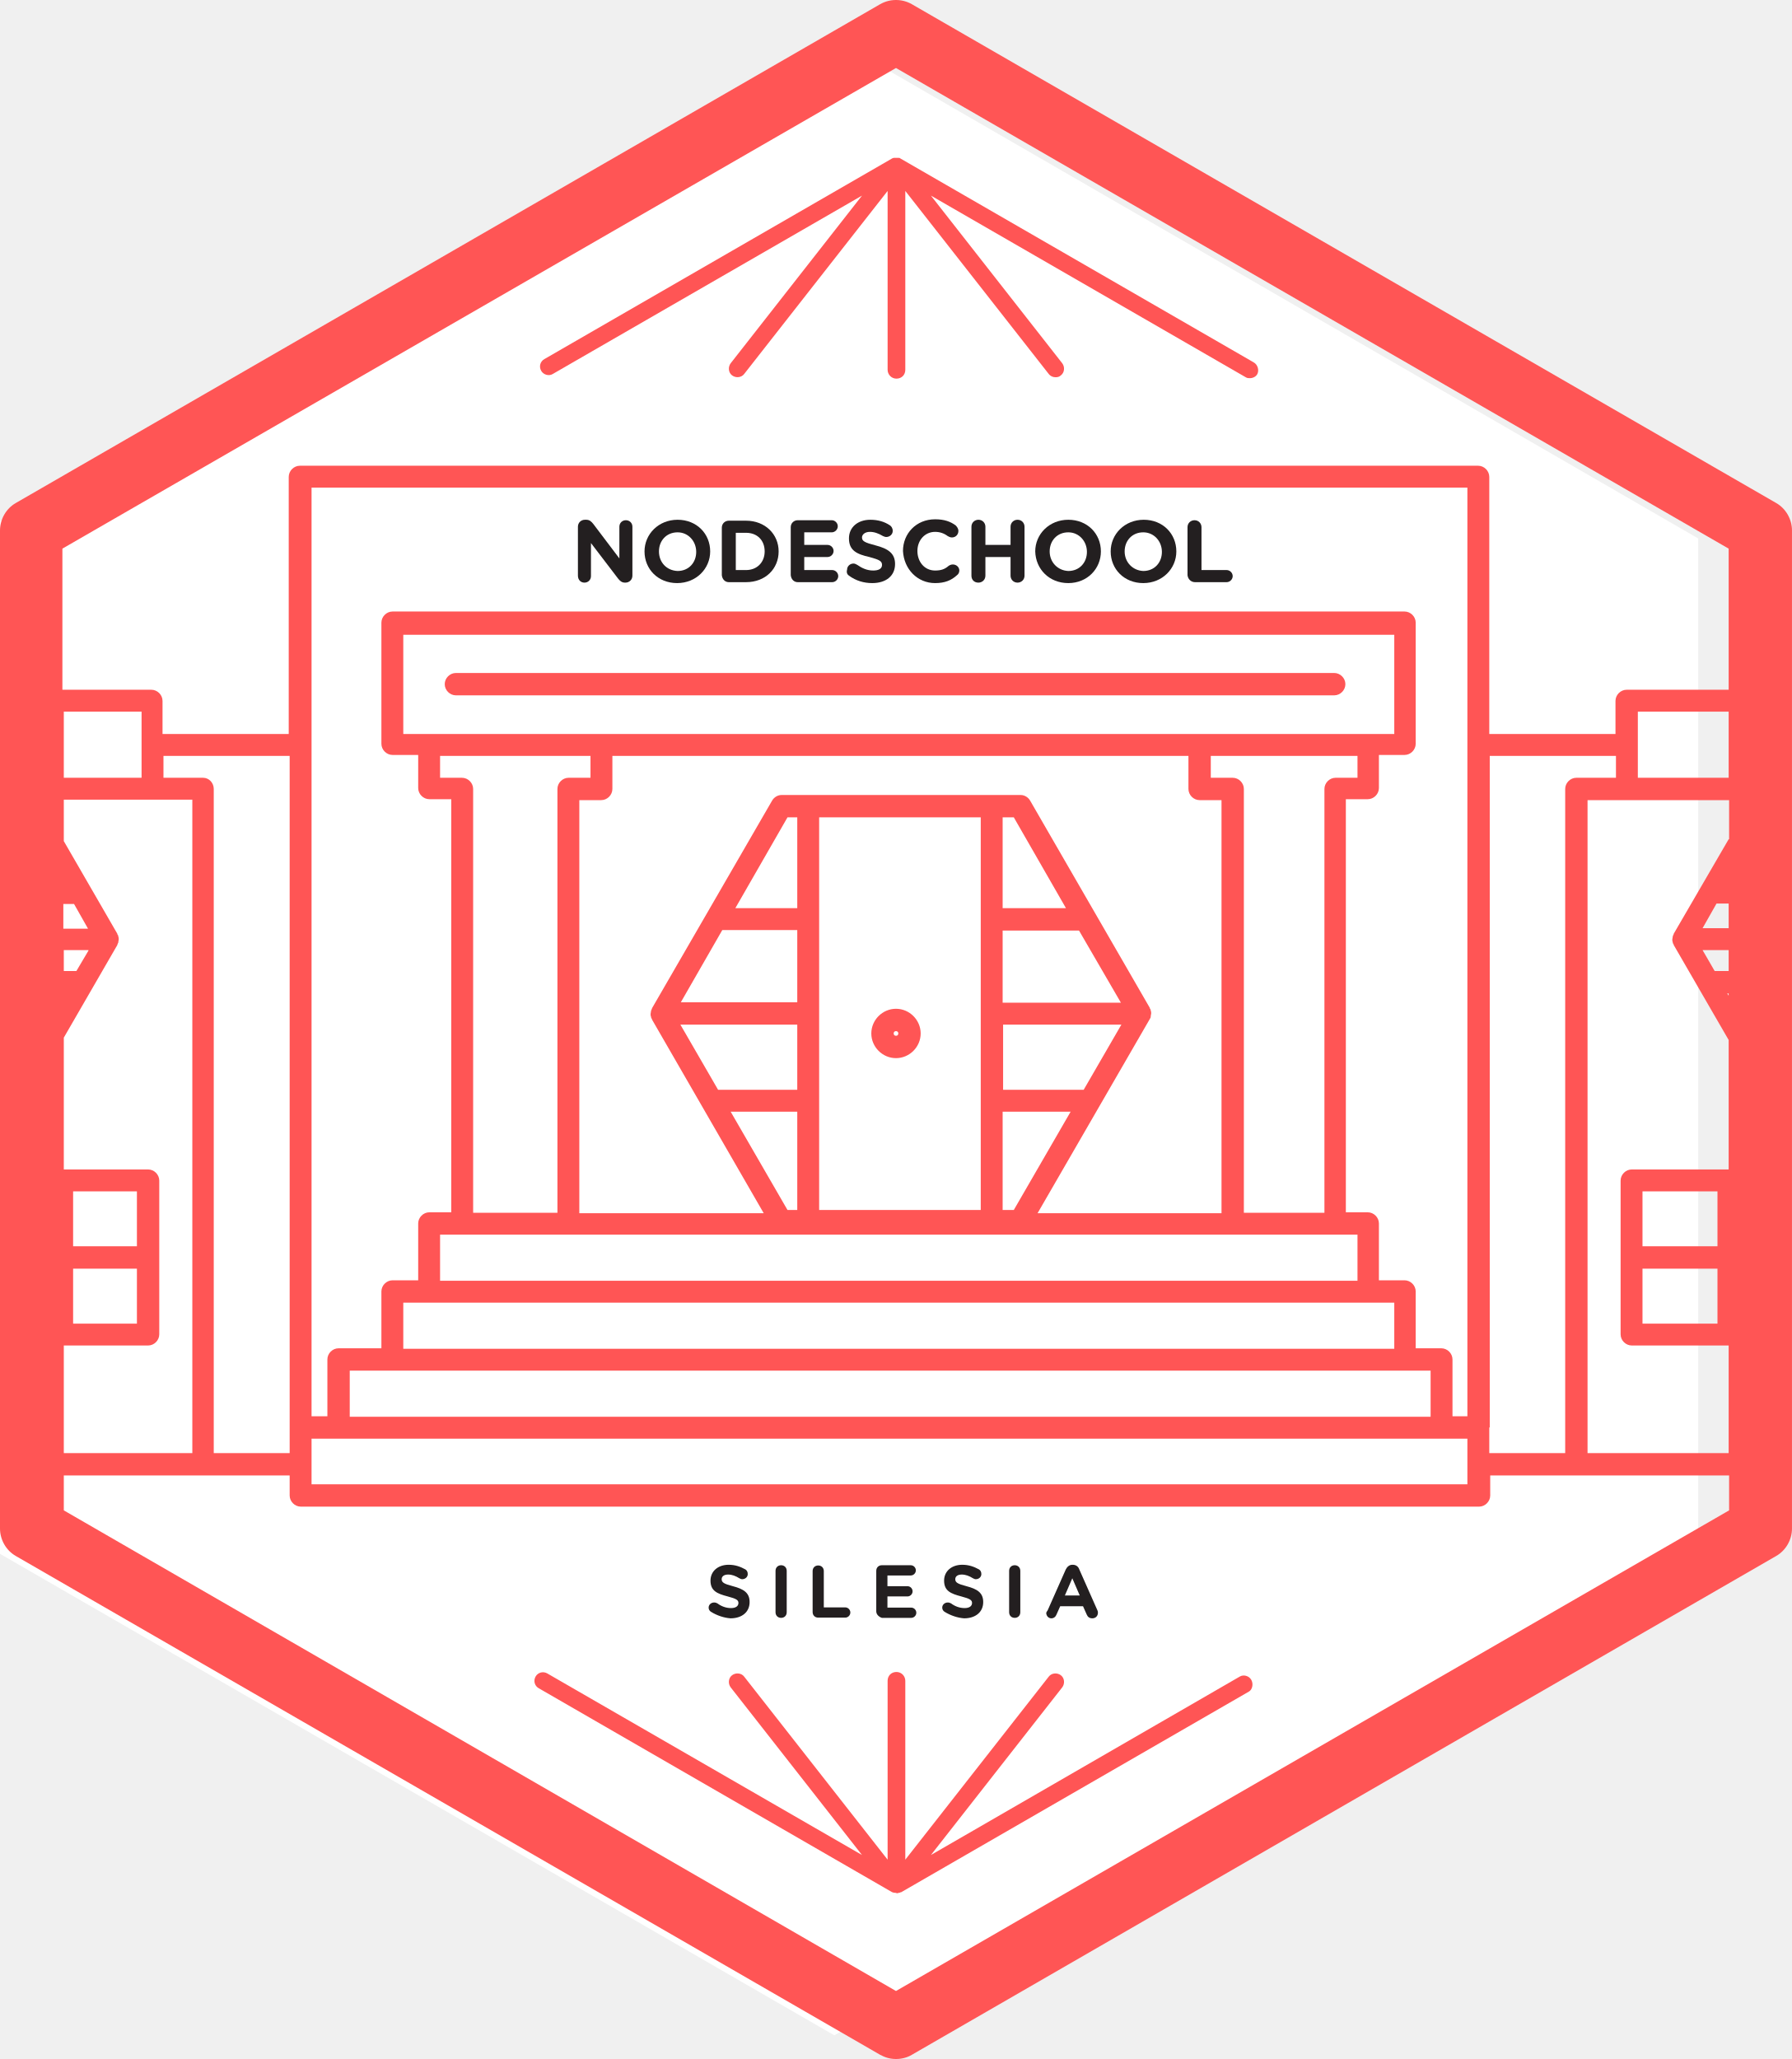
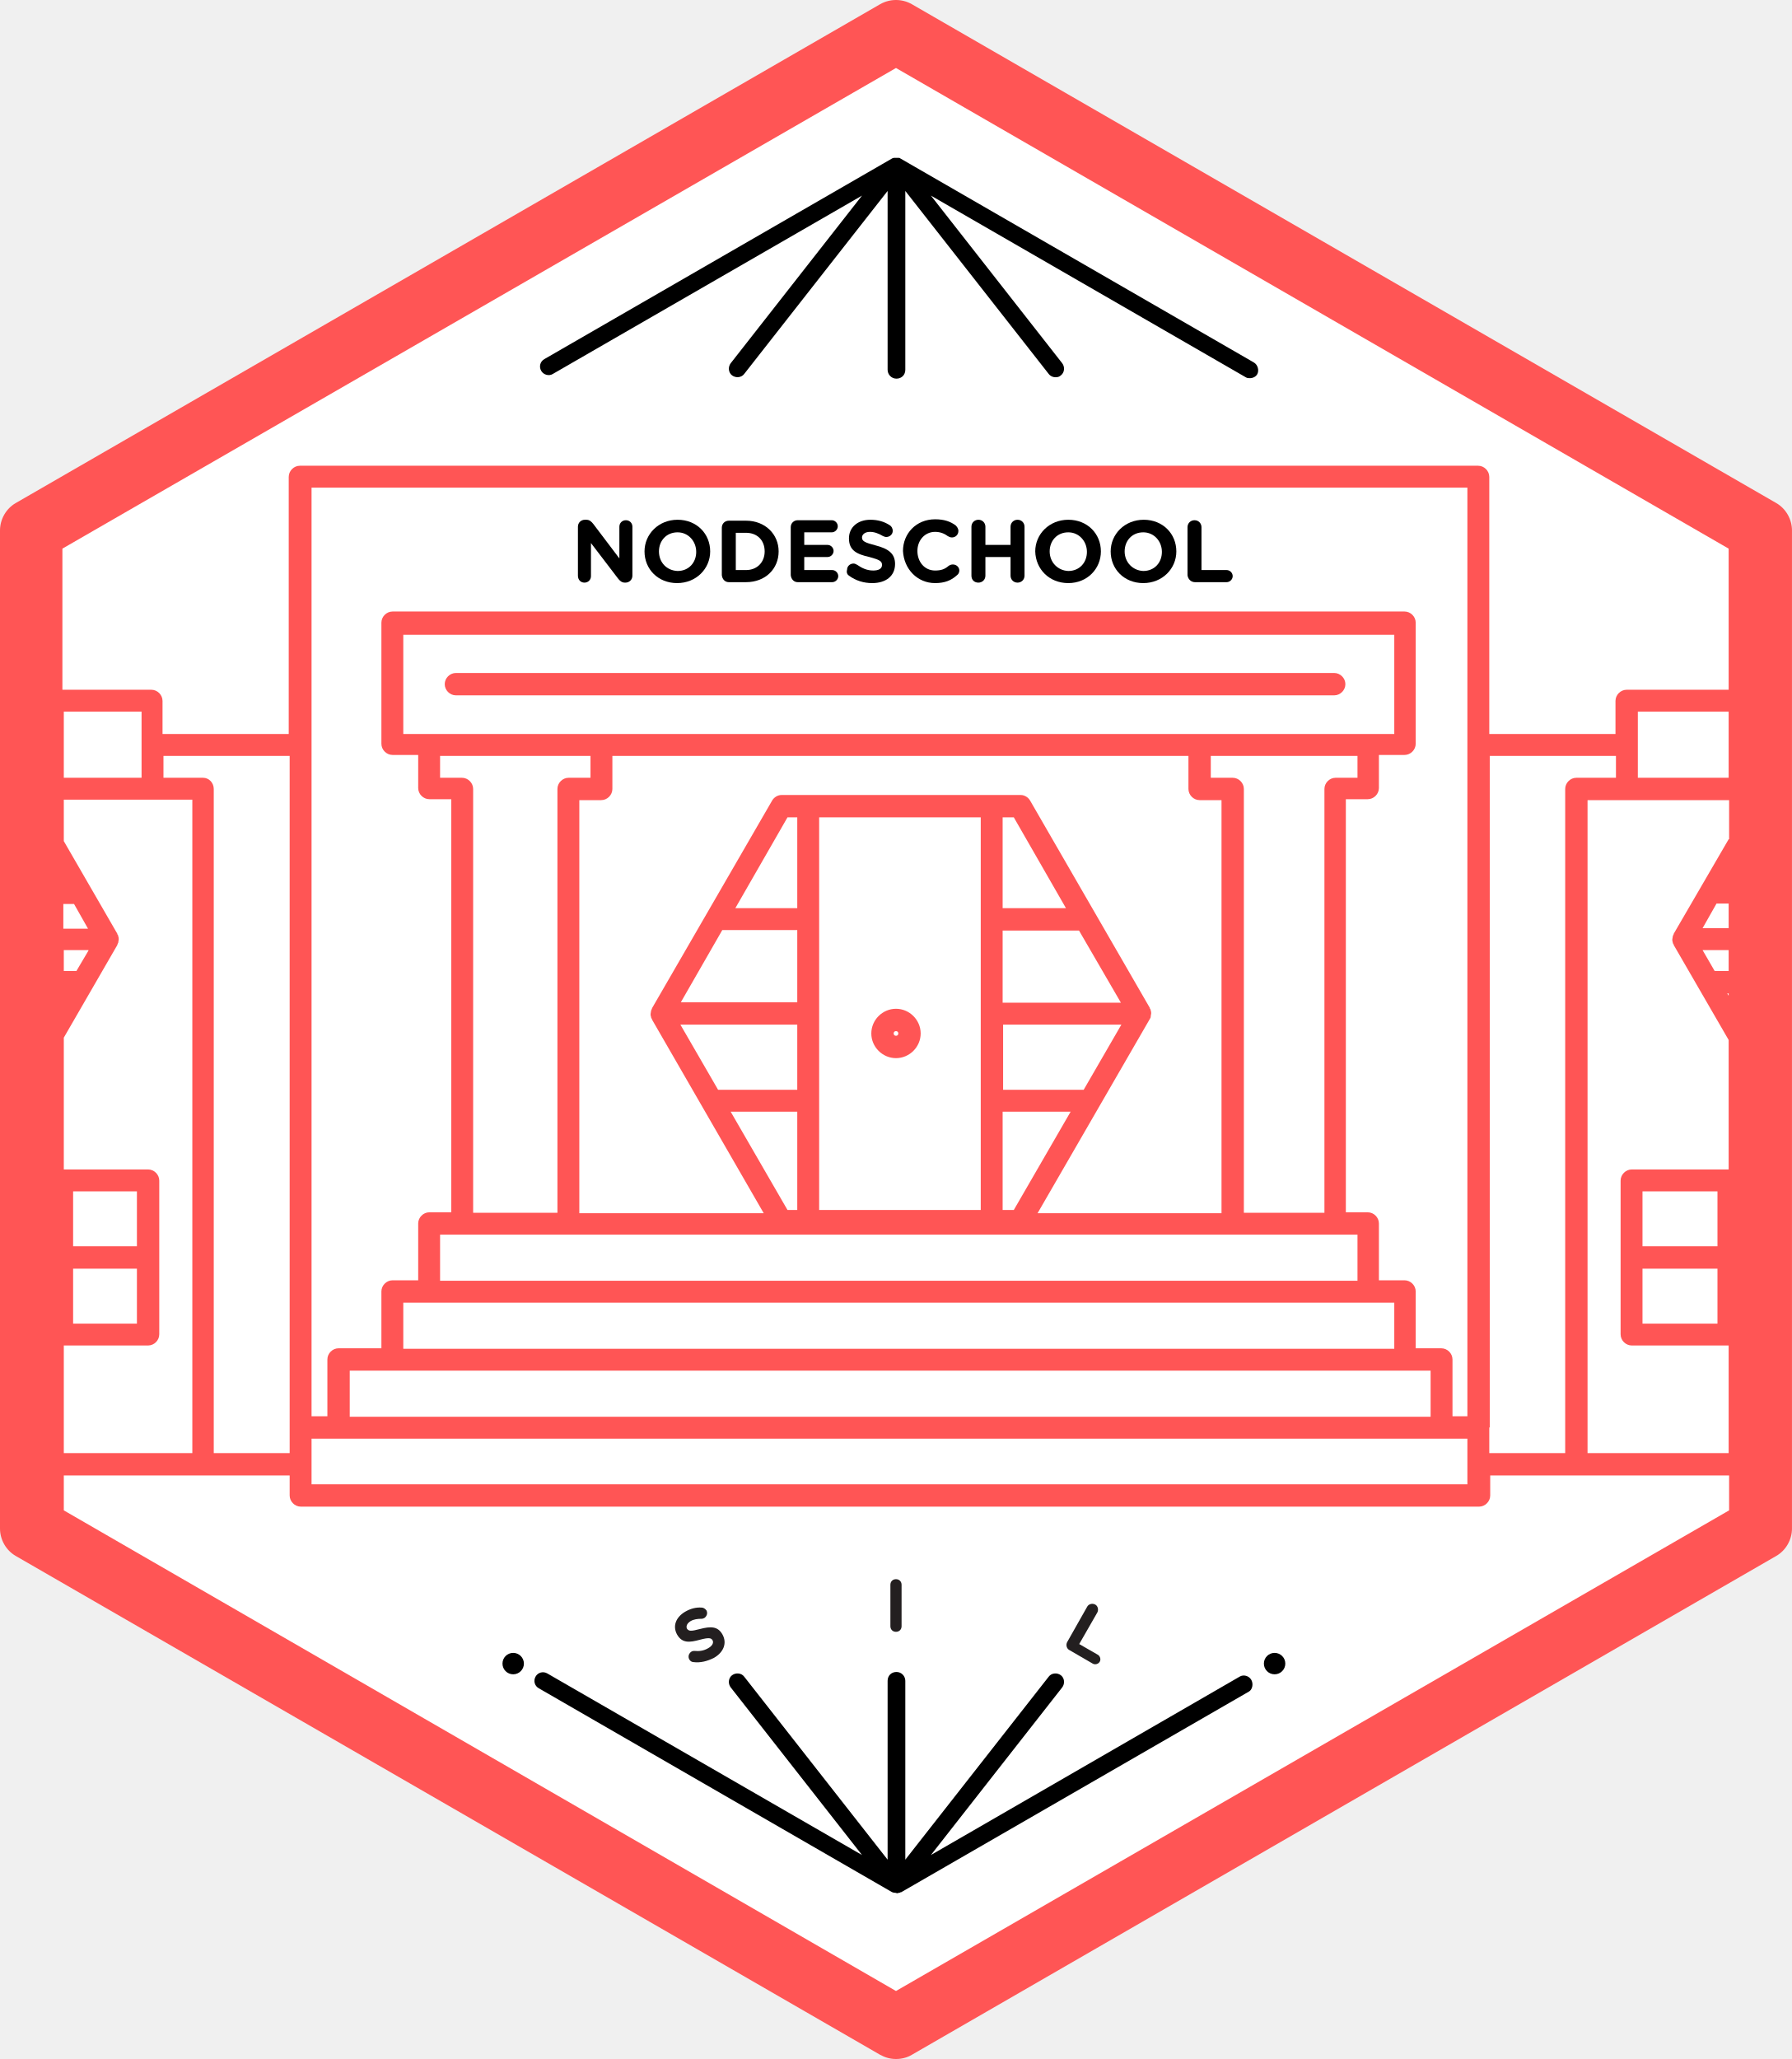
<svg xmlns="http://www.w3.org/2000/svg" version="1.1" width="100%" height="100%" viewBox="0 0 384.8 442.1" id="Layer_1" xml:space="preserve">
-   <defs id="defs4774" />
-   <polygon points="890.4,122.6 890.4,336.9 704.9,444 519.3,336.9 519.3,122.6 704.9,15.4 " transform="translate(-525.7375,-6.984309)" id="polygon4048" style="fill:#ffffff" />
-   <circle cx="706.5" cy="231.4" r="0.5" transform="translate(-512.6,-9.5)" id="circle4428" style="fill:none" />
-   <g transform="translate(-512.6,-9.5)" id="g5289">
-     <g id="g4430">
-       <path d="m 705,236.7 c 2.9,0 5.3,-2.4 5.3,-5.3 0,-2.9 -2.4,-5.3 -5.3,-5.3 -2.9,0 -5.3,2.4 -5.3,5.3 0,2.9 2.4,5.3 5.3,5.3 z m 0,-5.8 c 0.3,0 0.5,0.2 0.5,0.5 0,0.3 -0.2,0.5 -0.5,0.5 -0.3,0 -0.5,-0.2 -0.5,-0.5 0,-0.3 0.2,-0.5 0.5,-0.5 z" id="path4432" style="fill:#ff5555" />
-       <path d="m 801.5,156.4 c 0,-1.3 -1.1,-2.4 -2.4,-2.4 H 610.5 c -1.3,0 -2.4,1.1 -2.4,2.4 0,1.3 1.1,2.4 2.4,2.4 h 188.6 c 1.3,0 2.4,-1.1 2.4,-2.4 z" id="path4434" style="fill:#ff5555" />
-       <path d="M 781.8,87.3 705.9,43.5 c 0,0 0,0 0,0 -0.1,-0.1 -0.2,-0.1 -0.3,-0.1 0,0 0,0 0,0 0,0 0,0 0,0 0,0 -0.1,0 -0.1,0 0,0 -0.1,0 -0.1,0 -0.1,0 -0.2,0 -0.3,0 0,0 0,0 -0.1,0 0,0 -0.1,0 -0.1,0 -0.1,0 -0.3,0 -0.4,0 0,0 0,0 0,0 0,0 0,0 0,0 0,0 0,0 0,0 -0.1,0 -0.2,0.1 -0.3,0.1 0,0 0,0 0,0 l -74.7,43.1 c -0.9,0.5 -1.2,1.6 -0.7,2.5 0.5,0.9 1.7,1.2 2.5,0.7 l 66.4,-38.3 -28.2,36 c -0.6,0.8 -0.5,2 0.3,2.6 0.8,0.6 2,0.5 2.6,-0.3 l 30.8,-39.3 v 38.4 c 0,1 0.8,1.9 1.9,1.9 1.1,0 1.9,-0.8 1.9,-1.9 V 50.5 l 30.8,39.3 c 0.4,0.5 0.9,0.7 1.5,0.7 0.4,0 0.8,-0.1 1.1,-0.4 0.8,-0.6 0.9,-1.8 0.3,-2.6 l -28.2,-36 67.6,39 c 0.3,0.2 0.6,0.2 0.9,0.2 0.6,0 1.3,-0.3 1.6,-0.9 0.4,-0.8 0.1,-2 -0.8,-2.5 z" id="path4436" style="fill:#ff5555" />
-       <path d="m 781.3,370.2 c -0.5,-0.9 -1.7,-1.2 -2.5,-0.7 l -66.3,38.3 28.2,-36 c 0.6,-0.8 0.5,-2 -0.3,-2.6 -0.8,-0.6 -2,-0.5 -2.6,0.3 L 707,408.8 v -38.4 c 0,-1 -0.8,-1.9 -1.9,-1.9 -1.1,0 -1.9,0.8 -1.9,1.9 v 38.4 l -30.8,-39.3 c -0.6,-0.8 -1.8,-0.9 -2.6,-0.3 -0.8,0.6 -0.9,1.8 -0.3,2.6 l 28.2,36 -67.6,-39 c -0.9,-0.5 -2,-0.2 -2.5,0.7 -0.5,0.9 -0.2,2 0.7,2.5 l 75.9,43.8 c 0,0 0,0 0.1,0 0.1,0 0.1,0.1 0.2,0.1 0,0 0,0 0.1,0 0,0 0,0 0.1,0 0,0 0.1,0 0.1,0 0.1,0 0.3,0.1 0.4,0.1 l 0,0 0,0 0,0 c 0,0 0,0 0,0 0.2,0 0.3,0 0.4,-0.1 0,0 0.1,0 0.1,0 0,0 0.1,0 0.1,0 0.1,0 0.1,-0.1 0.2,-0.1 0,0 0,0 0.1,0 l 74.7,-43.1 c 0.7,-0.4 1,-1.6 0.5,-2.5 z" id="path4438" style="fill:#ff5555" />
-       <path d="M 894,117.5 708.4,10.4 c -2.1,-1.2 -4.7,-1.2 -6.8,0 L 516,117.5 c -2.1,1.2 -3.4,3.5 -3.4,5.9 v 214.3 c 0,2.4 1.3,4.7 3.4,5.9 l 185.6,107.1 c 1.1,0.6 2.2,0.9 3.4,0.9 1.2,0 2.4,-0.3 3.4,-0.9 L 894,343.6 c 2.1,-1.2 3.4,-3.5 3.4,-5.9 V 123.4 c 0,-2.4 -1.3,-4.7 -3.4,-5.9 z M 705,24.1 883.8,127.3 v 30.3 h -21.9 c -1.3,0 -2.4,1.1 -2.4,2.4 v 7.1 h -27.1 v -55.2 c 0,-1.3 -1.1,-2.4 -2.4,-2.4 H 577 c -1.3,0 -2.4,1.1 -2.4,2.4 v 55.2 H 547.5 V 160 c 0,-1.3 -1.1,-2.4 -2.4,-2.4 H 526 V 127.3 L 705,24.1 z m 160.3,257.8 h 16.1 v 11.8 h -16.1 v -11.8 z m 0,-4.8 v -11.8 h 16.1 v 11.8 h -16.1 z m 18.5,-53.8 -0.3,-0.5 h 0.3 v 0.5 z m -3,-5.3 -2.6,-4.5 h 5.6 v 4.5 h -3 z m -2.6,-9.2 3,-5.3 h 2.6 v 5.3 h -5.6 z M 883.8,189.7 872,210 c 0,0 0,0.1 0,0.1 -0.1,0.1 -0.1,0.3 -0.2,0.4 0,0 0,0.1 0,0.1 0,0.2 -0.1,0.4 -0.1,0.6 0,0.2 0,0.4 0.1,0.6 0,0 0,0.1 0,0.1 0,0.1 0.1,0.3 0.2,0.4 0,0 0,0.1 0,0.1 l 11.8,20.4 v 27.8 H 863 c -1.3,0 -2.4,1.1 -2.4,2.4 v 16.5 16.5 c 0,1.3 1.1,2.4 2.4,2.4 h 20.8 v 23.1 H 853.5 V 181.3 h 8.5 21.9 v 8.4 z m -355.3,13.9 3,5.3 h -5.3 v -5.3 h 2.3 z m 3.1,10 -2.6,4.4 h -2.7 v -4.5 h 5.3 z m -5.3,9.2 0,0 0,0 0,0 z M 542,277.1 H 528.3 V 265.3 H 542 v 11.8 z m 0,4.8 v 11.8 H 528.3 V 281.9 H 542 z m -15.7,16.5 h 18.1 c 1.3,0 2.4,-1.1 2.4,-2.4 V 279.5 263 c 0,-1.3 -1.1,-2.4 -2.4,-2.4 h -18.1 v -28.3 l 11.5,-19.9 c 0,0 0,-0.1 0,-0.1 0.1,-0.1 0.1,-0.3 0.2,-0.4 0,0 0,-0.1 0,-0.1 0,-0.2 0.1,-0.4 0.1,-0.6 0,-0.2 0,-0.4 -0.1,-0.6 0,0 0,-0.1 0,-0.1 0,-0.1 -0.1,-0.3 -0.2,-0.4 0,0 0,-0.1 0,-0.1 l -11.5,-19.9 v -8.9 h 19.1 8.5 v 140.3 h -27.6 v -23.1 z m 16.7,-129 v 7.1 H 526.3 V 162.3 H 543 v 7.1 z m 13.2,7.1 h -8.5 v -4.7 h 27.1 V 316 321.5 H 558.5 V 178.9 c 0,-1.3 -1,-2.4 -2.3,-2.4 z m 271.5,-7.1 v 144.2 h -3.2 v -12.2 c 0,-1.3 -1.1,-2.4 -2.4,-2.4 h -5.5 v -12.2 c 0,-1.3 -1.1,-2.4 -2.4,-2.4 h -5.5 v -12.2 c 0,-1.3 -1.1,-2.4 -2.4,-2.4 h -4.7 v -88.7 h 4.7 c 1.3,0 2.4,-1.1 2.4,-2.4 v -7.1 h 5.5 c 1.3,0 2.4,-1.1 2.4,-2.4 v -26 c 0,-1.3 -1.1,-2.4 -2.4,-2.4 H 596.9 c -1.3,0 -2.4,1.1 -2.4,2.4 v 26 c 0,1.3 1.1,2.4 2.4,2.4 h 5.5 v 7.1 c 0,1.3 1.1,2.4 2.4,2.4 h 4.7 v 88.7 h -4.7 c -1.3,0 -2.4,1.1 -2.4,2.4 v 12.2 h -5.5 c -1.3,0 -2.4,1.1 -2.4,2.4 V 299 h -9.2 c -1.3,0 -2.4,1.1 -2.4,2.4 v 12.2 h -3.4 V 169.4 114.2 h 248.2 v 55.2 z m -215.9,7.1 h -4.7 v -4.7 h 32.3 v 4.7 h -4.7 c -1.3,0 -2.4,1.1 -2.4,2.4 v 91 h -18.1 v -91 c 0,-1.3 -1.1,-2.4 -2.4,-2.4 z m -12.6,-9.4 V 145.8 H 812 v 21.3 h -5.5 -36.2 -128.5 -37 -5.6 z M 797,178.9 v 91 h -17.3 v -91 c 0,-1.3 -1.1,-2.4 -2.4,-2.4 h -4.7 v -4.7 h 31.5 v 4.7 h -4.7 c -1.3,0 -2.4,1.1 -2.4,2.4 z m -69.1,69.3 h 14.6 l -12.2,21.1 h -2.4 v -21.1 z m 17.4,-4.7 H 728 v -14 h 25.4 l -8.1,14 z m -17.4,-18.7 v -15.5 h 16.4 l 9,15.5 h -25.4 z m 0,-20.3 V 185 h 2.4 l 11.2,19.5 h -13.6 z m -4.7,22.7 v 42.1 H 688.5 V 245.9 227.2 206.9 185 h 34.7 v 42.2 z M 683.8,204.5 H 670.5 L 681.7,185 h 2.1 v 19.5 z m -16.1,4.7 h 16.1 v 15.5 h -25 l 8.9,-15.5 z m 16.1,20.3 v 14 h -17 l -8.1,-14 h 25.1 z m 0,18.7 v 21.1 h -2.1 l -12.2,-21.1 h 14.3 z m 75.7,-19.9 c 0,0 0,0 0,0 0.1,-0.2 0.2,-0.3 0.2,-0.5 0,0 0,-0.1 0,-0.1 0,-0.2 0.1,-0.4 0.1,-0.6 0,-0.2 0,-0.4 -0.1,-0.6 0,0 0,-0.1 0,-0.1 0,-0.1 -0.1,-0.3 -0.2,-0.4 0,0 0,-0.1 0,-0.1 l -25.7,-44.5 c -0.4,-0.7 -1.2,-1.2 -2,-1.2 h -6.2 -39.4 -5.8 c -0.8,0 -1.6,0.5 -2,1.2 L 652.6,226 c 0,0 0,0.1 0,0.1 -0.1,0.1 -0.1,0.3 -0.2,0.4 0,0 0,0.1 0,0.1 0,0.2 -0.1,0.4 -0.1,0.6 0,0.2 0,0.4 0.1,0.6 0,0 0,0.1 0,0.1 0,0.1 0.1,0.3 0.2,0.4 0,0 0,0.1 0,0.1 l 24,41.6 H 637 v -88.7 h 4.7 c 1.3,0 2.4,-1.1 2.4,-2.4 v -7.1 h 123.7 v 7.1 c 0,1.3 1.1,2.4 2.4,2.4 h 4.7 V 270 h -39.5 l 24.1,-41.7 z m 39.9,46.3 h 4.7 v 9.9 h -197 v -9.9 h 4.7 187.6 z m 7.1,14.6 h 5.5 v 9.9 H 599.2 v -9.9 h 5.5 201.8 z m 7.8,14.6 h 5.5 v 9.9 H 587.7 v -9.9 h 9.2 217.4 z m -234.8,20.1 v -5.5 h 5.8 236.9 5.5 v 5.5 4.3 H 579.5 v -4.3 z m 253,-7.9 V 171.8 h 27.1 v 4.7 h -8.5 c -1.3,0 -2.4,1.1 -2.4,2.4 V 321.5 H 832.4 V 316 z m 31.8,-139.5 v -7.1 -7.1 h 19.5 v 14.2 H 864.3 z M 705,437 526.3,333.8 v -7.5 h 29.9 0 18.6 v 4.3 c 0,1.3 1.1,2.4 2.4,2.4 h 253 c 1.3,0 2.4,-1.1 2.4,-2.4 v -4.3 h 18.6 0 32.7 v 7.5 L 705,437 z" id="path4450" style="fill:#ff5555" />
-       <path d="m 638.1,134.6 c 0.8,0 1.4,-0.6 1.4,-1.4 v -7.1 l 5.8,7.6 c 0.4,0.5 0.8,0.9 1.5,0.9 h 0.1 c 0.8,0 1.5,-0.6 1.5,-1.5 v -10.5 c 0,-0.8 -0.6,-1.4 -1.4,-1.4 -0.8,0 -1.4,0.6 -1.4,1.4 v 6.8 L 640,122 c -0.4,-0.5 -0.8,-0.9 -1.5,-0.9 h -0.3 c -0.8,0 -1.5,0.6 -1.5,1.5 v 10.5 c 0,0.9 0.6,1.5 1.4,1.5 z" id="path4452" style="fill:#231f20;fill-opacity:1" />
-       <path d="m 658,134.7 c 4.1,0 7.1,-3.1 7.1,-6.8 v 0 c 0,-3.8 -2.9,-6.8 -7,-6.8 -4.1,0 -7.1,3.1 -7.1,6.8 v 0 c 0,3.8 2.9,6.8 7,6.8 z m -3.9,-6.8 c 0,-2.3 1.6,-4.1 4,-4.1 2.3,0 4,1.9 4,4.2 v 0 c 0,2.3 -1.6,4.1 -4,4.1 -2.4,-0.1 -4,-1.9 -4,-4.2 l 0,0 z" id="path4454" style="fill:#231f20;fill-opacity:1" />
-       <path d="m 669.1,134.5 h 3.7 c 4.2,0 7,-2.9 7,-6.6 v 0 c 0,-3.7 -2.9,-6.6 -7,-6.6 h -3.7 c -0.8,0 -1.5,0.6 -1.5,1.5 V 133 c 0.1,0.9 0.7,1.5 1.5,1.5 z m 1.5,-10.6 h 2.2 c 2.4,0 4,1.6 4,4 v 0 c 0,2.3 -1.6,4 -4,4 h -2.2 v -8 z" id="path4456" style="fill:#231f20;fill-opacity:1" />
-       <path d="m 683.9,134.5 h 7.4 c 0.7,0 1.3,-0.6 1.3,-1.3 0,-0.7 -0.6,-1.3 -1.3,-1.3 h -6 v -2.8 h 5 c 0.7,0 1.3,-0.6 1.3,-1.3 0,-0.7 -0.6,-1.3 -1.3,-1.3 h -5 v -2.7 h 5.9 c 0.7,0 1.3,-0.6 1.3,-1.3 0,-0.7 -0.6,-1.3 -1.3,-1.3 h -7.3 c -0.8,0 -1.5,0.6 -1.5,1.5 V 133 c 0.1,0.9 0.7,1.5 1.5,1.5 z" id="path4458" style="fill:#231f20;fill-opacity:1" />
-       <path d="m 694.9,133.1 c 1.5,1.1 3.2,1.6 5,1.6 2.9,0 4.9,-1.5 4.9,-4.1 v 0 c 0,-2.3 -1.5,-3.3 -4.2,-4 -2.3,-0.6 -2.9,-0.9 -2.9,-1.7 v 0 c 0,-0.6 0.6,-1.2 1.7,-1.2 0.9,0 1.8,0.3 2.8,0.9 0.2,0.1 0.5,0.2 0.7,0.2 0.8,0 1.4,-0.6 1.4,-1.3 0,-0.6 -0.3,-1 -0.6,-1.2 -1.2,-0.8 -2.6,-1.2 -4.2,-1.2 -2.7,0 -4.6,1.6 -4.6,4 v 0 c 0,2.6 1.7,3.4 4.4,4 2.2,0.6 2.7,0.9 2.7,1.7 v 0 c 0,0.8 -0.7,1.2 -1.9,1.2 -1.3,0 -2.4,-0.5 -3.4,-1.2 -0.2,-0.1 -0.5,-0.3 -0.8,-0.3 -0.8,0 -1.4,0.6 -1.4,1.3 -0.2,0.7 0.1,1.1 0.4,1.3 z" id="path4460" style="fill:#231f20;fill-opacity:1" />
-       <path d="m 713.4,134.7 c 2.1,0 3.5,-0.6 4.7,-1.7 0.3,-0.2 0.5,-0.6 0.5,-1 0,-0.7 -0.6,-1.3 -1.4,-1.3 -0.3,0 -0.6,0.1 -0.9,0.3 -0.8,0.7 -1.6,1 -2.9,1 -2.3,0 -3.8,-1.9 -3.8,-4.2 v 0 c 0,-2.3 1.6,-4.1 3.8,-4.1 1,0 1.9,0.3 2.7,0.9 0.2,0.1 0.5,0.3 0.9,0.3 0.8,0 1.4,-0.6 1.4,-1.4 0,-0.5 -0.3,-0.9 -0.6,-1.2 -1.1,-0.8 -2.4,-1.3 -4.4,-1.3 -4.1,0 -6.9,3.1 -6.9,6.8 v 0 c 0.2,3.9 3.1,6.9 6.9,6.9 z" id="path4462" style="fill:#231f20;fill-opacity:1" />
-       <path d="m 722.7,134.6 c 0.8,0 1.5,-0.6 1.5,-1.5 v -4 h 5.4 v 4 c 0,0.8 0.6,1.5 1.5,1.5 0.8,0 1.5,-0.6 1.5,-1.5 v -10.5 c 0,-0.8 -0.6,-1.5 -1.5,-1.5 -0.8,0 -1.5,0.6 -1.5,1.5 v 3.9 h -5.4 v -3.9 c 0,-0.8 -0.6,-1.5 -1.5,-1.5 -0.8,0 -1.5,0.6 -1.5,1.5 v 10.5 c 0,0.9 0.6,1.5 1.5,1.5 z" id="path4464" style="fill:#231f20;fill-opacity:1" />
-       <path d="m 742,134.7 c 4.1,0 7,-3.1 7,-6.8 v 0 c 0,-3.8 -2.9,-6.8 -7,-6.8 -4.1,0 -7.1,3.1 -7.1,6.8 v 0 c 0.1,3.8 3,6.8 7.1,6.8 z m -4,-6.8 c 0,-2.3 1.6,-4.1 4,-4.1 2.3,0 4,1.9 4,4.2 v 0 c 0,2.3 -1.6,4.1 -4,4.1 -2.3,-0.1 -4,-1.9 -4,-4.2 l 0,0 z" id="path4466" style="fill:#231f20;fill-opacity:1" />
-       <path d="m 758.1,134.7 c 4.1,0 7.1,-3.1 7.1,-6.8 v 0 c 0,-3.8 -2.9,-6.8 -7,-6.8 -4.1,0 -7.1,3.1 -7.1,6.8 v 0 c 0,3.8 2.9,6.8 7,6.8 z m -4,-6.8 c 0,-2.3 1.6,-4.1 4,-4.1 2.3,0 4,1.9 4,4.2 v 0 c 0,2.3 -1.6,4.1 -4,4.1 -2.3,-0.1 -4,-1.9 -4,-4.2 l 0,0 z" id="path4468" style="fill:#231f20;fill-opacity:1" />
-       <path d="m 769.2,134.5 h 6.8 c 0.7,0 1.3,-0.6 1.3,-1.3 0,-0.7 -0.6,-1.3 -1.3,-1.3 h -5.4 v -9.2 c 0,-0.8 -0.6,-1.5 -1.5,-1.5 -0.8,0 -1.5,0.6 -1.5,1.5 V 133 c 0.1,0.9 0.8,1.5 1.6,1.5 z" id="path4470" style="fill:#231f20;fill-opacity:1" />
+   <defs id="defs4462" />
+   <polygon points="704.9,15.4 890.4,122.6 890.4,336.9 704.9,444 519.3,336.9 519.3,122.6 " transform="translate(-512.6,-9.5)" id="polygon3736" style="fill:#ffffff;fill-opacity:1" />
+   <circle cx="706.5" cy="231.4" r="0.5" transform="translate(-512.6,-9.5)" id="circle4116" style="fill:none" />
+   <g transform="translate(-512.6,-9.5)" id="g4522">
+     <g id="g4118">
+       <path d="m 705,236.7 c 2.9,0 5.3,-2.4 5.3,-5.3 0,-2.9 -2.4,-5.3 -5.3,-5.3 -2.9,0 -5.3,2.4 -5.3,5.3 0,2.9 2.4,5.3 5.3,5.3 z m 0,-5.8 c 0.3,0 0.5,0.2 0.5,0.5 0,0.3 -0.2,0.5 -0.5,0.5 -0.3,0 -0.5,-0.2 -0.5,-0.5 0,-0.3 0.2,-0.5 0.5,-0.5 z" id="path4120" style="fill:#ff5555;fill-opacity:1" />
+       <path d="m 801.5,156.4 c 0,-1.3 -1.1,-2.4 -2.4,-2.4 H 610.5 c -1.3,0 -2.4,1.1 -2.4,2.4 0,1.3 1.1,2.4 2.4,2.4 h 188.6 c 1.3,0 2.4,-1.1 2.4,-2.4 z" id="path4122" style="fill:#ff5555;fill-opacity:1" />
+       <path d="M 781.8,87.3 705.9,43.5 c 0,0 0,0 0,0 -0.1,-0.1 -0.2,-0.1 -0.3,-0.1 0,0 0,0 0,0 0,0 0,0 0,0 0,0 -0.1,0 -0.1,0 0,0 -0.1,0 -0.1,0 -0.1,0 -0.2,0 -0.3,0 0,0 0,0 -0.1,0 0,0 -0.1,0 -0.1,0 -0.1,0 -0.3,0 -0.4,0 0,0 0,0 0,0 0,0 0,0 0,0 0,0 0,0 0,0 -0.1,0 -0.2,0.1 -0.3,0.1 0,0 0,0 0,0 l -74.7,43.1 c -0.9,0.5 -1.2,1.6 -0.7,2.5 0.5,0.9 1.7,1.2 2.5,0.7 l 66.4,-38.3 -28.2,36 c -0.6,0.8 -0.5,2 0.3,2.6 0.8,0.6 2,0.5 2.6,-0.3 l 30.8,-39.3 v 38.4 c 0,1 0.8,1.9 1.9,1.9 1.1,0 1.9,-0.8 1.9,-1.9 V 50.5 l 30.8,39.3 c 0.4,0.5 0.9,0.7 1.5,0.7 0.4,0 0.8,-0.1 1.1,-0.4 0.8,-0.6 0.9,-1.8 0.3,-2.6 l -28.2,-36 67.6,39 c 0.3,0.2 0.6,0.2 0.9,0.2 0.6,0 1.3,-0.3 1.6,-0.9 0.4,-0.8 0.1,-2 -0.8,-2.5 z" id="path4124" style="fill:#000000;fill-opacity:1" />
+       <path d="m 781.3,370.2 c -0.5,-0.9 -1.7,-1.2 -2.5,-0.7 l -66.3,38.3 28.2,-36 c 0.6,-0.8 0.5,-2 -0.3,-2.6 -0.8,-0.6 -2,-0.5 -2.6,0.3 L 707,408.8 v -38.4 c 0,-1 -0.8,-1.9 -1.9,-1.9 -1.1,0 -1.9,0.8 -1.9,1.9 v 38.4 l -30.8,-39.3 c -0.6,-0.8 -1.8,-0.9 -2.6,-0.3 -0.8,0.6 -0.9,1.8 -0.3,2.6 l 28.2,36 -67.6,-39 c -0.9,-0.5 -2,-0.2 -2.5,0.7 -0.5,0.9 -0.2,2 0.7,2.5 l 75.9,43.8 c 0,0 0,0 0.1,0 0.1,0 0.1,0.1 0.2,0.1 0,0 0,0 0.1,0 0,0 0,0 0.1,0 0,0 0.1,0 0.1,0 0.1,0 0.3,0.1 0.4,0.1 l 0,0 0,0 0,0 c 0,0 0,0 0,0 0.2,0 0.3,0 0.4,-0.1 0,0 0.1,0 0.1,0 0,0 0.1,0 0.1,0 0.1,0 0.1,-0.1 0.2,-0.1 0,0 0,0 0.1,0 l 74.7,-43.1 c 0.7,-0.4 1,-1.6 0.5,-2.5 z" id="path4126" style="fill:#000000;fill-opacity:1" />
+       <circle cx="786.3" cy="366.7" r="2.3" id="circle4128" style="fill:#000000;fill-opacity:1" />
+       <circle cx="622.8" cy="366.7" r="2.3" id="circle4130" style="fill:#000000;fill-opacity:1" />
+       <path d="M 894,117.5 708.4,10.4 c -2.1,-1.2 -4.7,-1.2 -6.8,0 L 516,117.5 c -2.1,1.2 -3.4,3.5 -3.4,5.9 v 214.3 c 0,2.4 1.3,4.7 3.4,5.9 l 185.6,107.1 c 1.1,0.6 2.2,0.9 3.4,0.9 1.2,0 2.4,-0.3 3.4,-0.9 L 894,343.6 c 2.1,-1.2 3.4,-3.5 3.4,-5.9 V 123.4 c 0,-2.4 -1.3,-4.7 -3.4,-5.9 z M 705,24.1 883.8,127.3 v 30.3 h -21.9 c -1.3,0 -2.4,1.1 -2.4,2.4 v 7.1 h -27.1 v -55.2 c 0,-1.3 -1.1,-2.4 -2.4,-2.4 H 577 c -1.3,0 -2.4,1.1 -2.4,2.4 v 55.2 H 547.5 V 160 c 0,-1.3 -1.1,-2.4 -2.4,-2.4 H 526 V 127.3 L 705,24.1 z m 160.3,257.8 h 16.1 v 11.8 h -16.1 v -11.8 z m 0,-4.8 v -11.8 h 16.1 v 11.8 h -16.1 z m 18.5,-53.8 -0.3,-0.5 h 0.3 v 0.5 z m -3,-5.3 -2.6,-4.5 h 5.6 v 4.5 h -3 z m -2.6,-9.2 3,-5.3 h 2.6 v 5.3 h -5.6 z M 883.8,189.7 872,210 c 0,0 0,0.1 0,0.1 -0.1,0.1 -0.1,0.3 -0.2,0.4 0,0 0,0.1 0,0.1 0,0.2 -0.1,0.4 -0.1,0.6 0,0.2 0,0.4 0.1,0.6 0,0 0,0.1 0,0.1 0,0.1 0.1,0.3 0.2,0.4 0,0 0,0.1 0,0.1 l 11.8,20.4 v 27.8 H 863 c -1.3,0 -2.4,1.1 -2.4,2.4 v 16.5 16.5 c 0,1.3 1.1,2.4 2.4,2.4 h 20.8 v 23.1 H 853.5 V 181.3 h 8.5 21.9 v 8.4 z m -355.3,13.9 3,5.3 h -5.3 v -5.3 h 2.3 z m 3.1,10 -2.6,4.4 h -2.7 v -4.5 h 5.3 z m -5.3,9.2 0,0 0,0 0,0 z M 542,277.1 H 528.3 V 265.3 H 542 v 11.8 z m 0,4.8 v 11.8 H 528.3 V 281.9 H 542 z m -15.7,16.5 h 18.1 c 1.3,0 2.4,-1.1 2.4,-2.4 V 279.5 263 c 0,-1.3 -1.1,-2.4 -2.4,-2.4 h -18.1 v -28.3 l 11.5,-19.9 c 0,0 0,-0.1 0,-0.1 0.1,-0.1 0.1,-0.3 0.2,-0.4 0,0 0,-0.1 0,-0.1 0,-0.2 0.1,-0.4 0.1,-0.6 0,-0.2 0,-0.4 -0.1,-0.6 0,0 0,-0.1 0,-0.1 0,-0.1 -0.1,-0.3 -0.2,-0.4 0,0 0,-0.1 0,-0.1 l -11.5,-19.9 v -8.9 h 19.1 8.5 v 140.3 h -27.6 v -23.1 z m 16.7,-129 v 7.1 H 526.3 V 162.3 H 543 v 7.1 z m 13.2,7.1 h -8.5 v -4.7 h 27.1 V 316 321.5 H 558.5 V 178.9 c 0,-1.3 -1,-2.4 -2.3,-2.4 z m 271.5,-7.1 v 144.2 h -3.2 v -12.2 c 0,-1.3 -1.1,-2.4 -2.4,-2.4 h -5.5 v -12.2 c 0,-1.3 -1.1,-2.4 -2.4,-2.4 h -5.5 v -12.2 c 0,-1.3 -1.1,-2.4 -2.4,-2.4 h -4.7 v -88.7 h 4.7 c 1.3,0 2.4,-1.1 2.4,-2.4 v -7.1 h 5.5 c 1.3,0 2.4,-1.1 2.4,-2.4 v -26 c 0,-1.3 -1.1,-2.4 -2.4,-2.4 H 596.9 c -1.3,0 -2.4,1.1 -2.4,2.4 v 26 c 0,1.3 1.1,2.4 2.4,2.4 h 5.5 v 7.1 c 0,1.3 1.1,2.4 2.4,2.4 h 4.7 v 88.7 h -4.7 c -1.3,0 -2.4,1.1 -2.4,2.4 v 12.2 h -5.5 c -1.3,0 -2.4,1.1 -2.4,2.4 V 299 h -9.2 c -1.3,0 -2.4,1.1 -2.4,2.4 v 12.2 h -3.4 V 169.4 114.2 h 248.2 v 55.2 z m -215.9,7.1 h -4.7 v -4.7 h 32.3 v 4.7 h -4.7 c -1.3,0 -2.4,1.1 -2.4,2.4 v 91 h -18.1 v -91 c 0,-1.3 -1.1,-2.4 -2.4,-2.4 z m -12.6,-9.4 V 145.8 H 812 v 21.3 h -5.5 -36.2 -128.5 -37 -5.6 z M 797,178.9 v 91 h -17.3 v -91 c 0,-1.3 -1.1,-2.4 -2.4,-2.4 h -4.7 v -4.7 h 31.5 v 4.7 h -4.7 c -1.3,0 -2.4,1.1 -2.4,2.4 z m -69.1,69.3 h 14.6 l -12.2,21.1 h -2.4 v -21.1 z m 17.4,-4.7 H 728 v -14 h 25.4 l -8.1,14 z m -17.4,-18.7 v -15.5 h 16.4 l 9,15.5 h -25.4 z m 0,-20.3 V 185 h 2.4 l 11.2,19.5 h -13.6 z m -4.7,22.7 v 42.1 H 688.5 V 245.9 227.2 206.9 185 h 34.7 v 42.2 z M 683.8,204.5 H 670.5 L 681.7,185 h 2.1 v 19.5 z m -16.1,4.7 h 16.1 v 15.5 h -25 l 8.9,-15.5 z m 16.1,20.3 v 14 h -17 l -8.1,-14 h 25.1 z m 0,18.7 v 21.1 h -2.1 l -12.2,-21.1 h 14.3 z m 75.7,-19.9 c 0,0 0,0 0,0 0.1,-0.2 0.2,-0.3 0.2,-0.5 0,0 0,-0.1 0,-0.1 0,-0.2 0.1,-0.4 0.1,-0.6 0,-0.2 0,-0.4 -0.1,-0.6 0,0 0,-0.1 0,-0.1 0,-0.1 -0.1,-0.3 -0.2,-0.4 0,0 0,-0.1 0,-0.1 l -25.7,-44.5 c -0.4,-0.7 -1.2,-1.2 -2,-1.2 h -6.2 -39.4 -5.8 c -0.8,0 -1.6,0.5 -2,1.2 L 652.6,226 c 0,0 0,0.1 0,0.1 -0.1,0.1 -0.1,0.3 -0.2,0.4 0,0 0,0.1 0,0.1 0,0.2 -0.1,0.4 -0.1,0.6 0,0.2 0,0.4 0.1,0.6 0,0 0,0.1 0,0.1 0,0.1 0.1,0.3 0.2,0.4 0,0 0,0.1 0,0.1 l 24,41.6 H 637 v -88.7 h 4.7 c 1.3,0 2.4,-1.1 2.4,-2.4 v -7.1 h 123.7 v 7.1 c 0,1.3 1.1,2.4 2.4,2.4 h 4.7 V 270 h -39.5 l 24.1,-41.7 z m 39.9,46.3 h 4.7 v 9.9 h -197 v -9.9 h 4.7 187.6 z m 7.1,14.6 h 5.5 v 9.9 H 599.2 v -9.9 h 5.5 201.8 z m 7.8,14.6 h 5.5 v 9.9 H 587.7 v -9.9 h 9.2 217.4 z m -234.8,20.1 v -5.5 h 5.8 236.9 5.5 v 5.5 4.3 H 579.5 v -4.3 z m 253,-7.9 V 171.8 h 27.1 v 4.7 h -8.5 c -1.3,0 -2.4,1.1 -2.4,2.4 V 321.5 H 832.4 V 316 z m 31.8,-139.5 v -7.1 -7.1 h 19.5 v 14.2 H 864.3 z M 705,437 526.3,333.8 v -7.5 h 29.9 0 18.6 v 4.3 c 0,1.3 1.1,2.4 2.4,2.4 h 253 c 1.3,0 2.4,-1.1 2.4,-2.4 v -4.3 h 18.6 0 32.7 v 7.5 L 705,437 z" id="path4138" style="fill:#ff5555;fill-opacity:1" />
+       <path d="m 638.1,134.6 c 0.8,0 1.4,-0.6 1.4,-1.4 v -7.1 l 5.8,7.6 c 0.4,0.5 0.8,0.9 1.5,0.9 h 0.1 c 0.8,0 1.5,-0.6 1.5,-1.5 v -10.5 c 0,-0.8 -0.6,-1.4 -1.4,-1.4 -0.8,0 -1.4,0.6 -1.4,1.4 v 6.8 L 640,122 c -0.4,-0.5 -0.8,-0.9 -1.5,-0.9 h -0.3 c -0.8,0 -1.5,0.6 -1.5,1.5 v 10.5 c 0,0.9 0.6,1.5 1.4,1.5 z" id="path4140" style="fill:#000000;fill-opacity:1" />
+       <path d="m 658,134.7 c 4.1,0 7.1,-3.1 7.1,-6.8 v 0 c 0,-3.8 -2.9,-6.8 -7,-6.8 -4.1,0 -7.1,3.1 -7.1,6.8 v 0 c 0,3.8 2.9,6.8 7,6.8 z m -3.9,-6.8 c 0,-2.3 1.6,-4.1 4,-4.1 2.3,0 4,1.9 4,4.2 v 0 c 0,2.3 -1.6,4.1 -4,4.1 -2.4,-0.1 -4,-1.9 -4,-4.2 l 0,0 z" id="path4142" style="fill:#000000;fill-opacity:1" />
+       <path d="m 669.1,134.5 h 3.7 c 4.2,0 7,-2.9 7,-6.6 v 0 c 0,-3.7 -2.9,-6.6 -7,-6.6 h -3.7 c -0.8,0 -1.5,0.6 -1.5,1.5 V 133 c 0.1,0.9 0.7,1.5 1.5,1.5 z m 1.5,-10.6 h 2.2 c 2.4,0 4,1.6 4,4 v 0 c 0,2.3 -1.6,4 -4,4 h -2.2 v -8 z" id="path4144" style="fill:#000000;fill-opacity:1" />
+       <path d="m 683.9,134.5 h 7.4 c 0.7,0 1.3,-0.6 1.3,-1.3 0,-0.7 -0.6,-1.3 -1.3,-1.3 h -6 v -2.8 h 5 c 0.7,0 1.3,-0.6 1.3,-1.3 0,-0.7 -0.6,-1.3 -1.3,-1.3 h -5 v -2.7 h 5.9 c 0.7,0 1.3,-0.6 1.3,-1.3 0,-0.7 -0.6,-1.3 -1.3,-1.3 h -7.3 c -0.8,0 -1.5,0.6 -1.5,1.5 V 133 c 0.1,0.9 0.7,1.5 1.5,1.5 z" id="path4146" style="fill:#000000;fill-opacity:1" />
+       <path d="m 694.9,133.1 c 1.5,1.1 3.2,1.6 5,1.6 2.9,0 4.9,-1.5 4.9,-4.1 v 0 c 0,-2.3 -1.5,-3.3 -4.2,-4 -2.3,-0.6 -2.9,-0.9 -2.9,-1.7 v 0 c 0,-0.6 0.6,-1.2 1.7,-1.2 0.9,0 1.8,0.3 2.8,0.9 0.2,0.1 0.5,0.2 0.7,0.2 0.8,0 1.4,-0.6 1.4,-1.3 0,-0.6 -0.3,-1 -0.6,-1.2 -1.2,-0.8 -2.6,-1.2 -4.2,-1.2 -2.7,0 -4.6,1.6 -4.6,4 v 0 c 0,2.6 1.7,3.4 4.4,4 2.2,0.6 2.7,0.9 2.7,1.7 v 0 c 0,0.8 -0.7,1.2 -1.9,1.2 -1.3,0 -2.4,-0.5 -3.4,-1.2 -0.2,-0.1 -0.5,-0.3 -0.8,-0.3 -0.8,0 -1.4,0.6 -1.4,1.3 -0.2,0.7 0.1,1.1 0.4,1.3 z" id="path4148" style="fill:#000000;fill-opacity:1" />
+       <path d="m 713.4,134.7 c 2.1,0 3.5,-0.6 4.7,-1.7 0.3,-0.2 0.5,-0.6 0.5,-1 0,-0.7 -0.6,-1.3 -1.4,-1.3 -0.3,0 -0.6,0.1 -0.9,0.3 -0.8,0.7 -1.6,1 -2.9,1 -2.3,0 -3.8,-1.9 -3.8,-4.2 v 0 c 0,-2.3 1.6,-4.1 3.8,-4.1 1,0 1.9,0.3 2.7,0.9 0.2,0.1 0.5,0.3 0.9,0.3 0.8,0 1.4,-0.6 1.4,-1.4 0,-0.5 -0.3,-0.9 -0.6,-1.2 -1.1,-0.8 -2.4,-1.3 -4.4,-1.3 -4.1,0 -6.9,3.1 -6.9,6.8 v 0 c 0.2,3.9 3.1,6.9 6.9,6.9 z" id="path4150" style="fill:#000000;fill-opacity:1" />
+       <path d="m 722.7,134.6 c 0.8,0 1.5,-0.6 1.5,-1.5 v -4 h 5.4 v 4 c 0,0.8 0.6,1.5 1.5,1.5 0.8,0 1.5,-0.6 1.5,-1.5 v -10.5 c 0,-0.8 -0.6,-1.5 -1.5,-1.5 -0.8,0 -1.5,0.6 -1.5,1.5 v 3.9 h -5.4 v -3.9 c 0,-0.8 -0.6,-1.5 -1.5,-1.5 -0.8,0 -1.5,0.6 -1.5,1.5 v 10.5 c 0,0.9 0.6,1.5 1.5,1.5 z" id="path4152" style="fill:#000000;fill-opacity:1" />
+       <path d="m 742,134.7 c 4.1,0 7,-3.1 7,-6.8 v 0 c 0,-3.8 -2.9,-6.8 -7,-6.8 -4.1,0 -7.1,3.1 -7.1,6.8 v 0 c 0.1,3.8 3,6.8 7.1,6.8 z m -4,-6.8 c 0,-2.3 1.6,-4.1 4,-4.1 2.3,0 4,1.9 4,4.2 v 0 c 0,2.3 -1.6,4.1 -4,4.1 -2.3,-0.1 -4,-1.9 -4,-4.2 l 0,0 z" id="path4154" style="fill:#000000;fill-opacity:1" />
+       <path d="m 758.1,134.7 c 4.1,0 7.1,-3.1 7.1,-6.8 v 0 c 0,-3.8 -2.9,-6.8 -7,-6.8 -4.1,0 -7.1,3.1 -7.1,6.8 v 0 c 0,3.8 2.9,6.8 7,6.8 z m -4,-6.8 c 0,-2.3 1.6,-4.1 4,-4.1 2.3,0 4,1.9 4,4.2 v 0 c 0,2.3 -1.6,4.1 -4,4.1 -2.3,-0.1 -4,-1.9 -4,-4.2 l 0,0 z" id="path4156" style="fill:#000000;fill-opacity:1" />
+       <path d="m 769.2,134.5 h 6.8 c 0.7,0 1.3,-0.6 1.3,-1.3 0,-0.7 -0.6,-1.3 -1.3,-1.3 h -5.4 v -9.2 c 0,-0.8 -0.6,-1.5 -1.5,-1.5 -0.8,0 -1.5,0.6 -1.5,1.5 V 133 c 0.1,0.9 0.8,1.5 1.6,1.5 z" id="path4158" style="fill:#000000;fill-opacity:1" />
    </g>
-     <g id="g5280">
-       <path d="m 700.764,355.48 v -8.7 c 0,-0.7 0.5,-1.2 1.2,-1.2 h 6.2 c 0.6,0 1.1,0.5 1.1,1.1 0,0.6 -0.5,1.1 -1.1,1.1 h -5 v 2.3 h 4.3 c 0.6,0 1.1,0.5 1.1,1.1 0,0.6 -0.5,1.1 -1.1,1.1 h -4.3 v 2.4 h 5.1 c 0.6,0 1.1,0.5 1.1,1.1 0,0.6 -0.5,1.1 -1.1,1.1 h -6.3 c -0.6,-0.2 -1.2,-0.7 -1.2,-1.4 z" id="path4186-3" style="fill:#231f20" />
-       <path d="m 665.267,355.58 c -0.3,-0.2 -0.5,-0.5 -0.5,-0.9 0,-0.6 0.5,-1.1 1.2,-1.1 0.3,0 0.5,0.1 0.7,0.2 0.8,0.6 1.8,1 2.9,1 1,0 1.6,-0.4 1.6,-1.1 v 0 c 0,-0.6 -0.4,-0.9 -2.3,-1.4 -2.3,-0.6 -3.7,-1.2 -3.7,-3.4 v 0 c 0,-2 1.6,-3.4 3.9,-3.4 1.4,0 2.5,0.4 3.6,1 0.3,0.2 0.5,0.5 0.5,1 0,0.6 -0.5,1.1 -1.2,1.1 -0.2,0 -0.4,-0.1 -0.6,-0.2 -0.8,-0.5 -1.6,-0.8 -2.4,-0.8 -0.9,0 -1.4,0.4 -1.4,1 v 0 c 0,0.7 0.5,1 2.4,1.5 2.3,0.6 3.6,1.4 3.6,3.4 v 0 c 0,2.2 -1.7,3.5 -4.1,3.5 -1.4,-0.1 -2.9,-0.6 -4.2,-1.4 z" id="path4214-9" style="fill:#231f20" />
-       <path d="m 715.43,355.58 c -0.3,-0.2 -0.5,-0.5 -0.5,-0.9 0,-0.6 0.5,-1.1 1.2,-1.1 0.3,0 0.5,0.1 0.7,0.2 0.8,0.6 1.8,1 2.9,1 1,0 1.6,-0.4 1.6,-1.1 v 0 c 0,-0.6 -0.4,-0.9 -2.3,-1.4 -2.3,-0.6 -3.7,-1.2 -3.7,-3.4 v 0 c 0,-2 1.6,-3.4 3.9,-3.4 1.4,0 2.5,0.4 3.6,1 0.3,0.2 0.5,0.5 0.5,1 0,0.6 -0.5,1.1 -1.2,1.1 -0.2,0 -0.4,-0.1 -0.6,-0.2 -0.8,-0.5 -1.6,-0.8 -2.4,-0.8 -0.9,0 -1.4,0.4 -1.4,1 v 0 c 0,0.7 0.5,1 2.4,1.5 2.3,0.6 3.6,1.4 3.6,3.4 v 0 c 0,2.2 -1.7,3.5 -4.1,3.5 -1.4,-0.1 -2.9,-0.6 -4.2,-1.4 z" id="path4214-9-4" style="fill:#231f20" />
-       <path d="m 687.099,346.83 c 0,-0.7 0.5,-1.2 1.2,-1.2 0.7,0 1.2,0.5 1.2,1.2 v 7.8 h 4.6 c 0.6,0 1.1,0.5 1.1,1.1 0,0.6 -0.5,1.1 -1.1,1.1 h -5.8 c -0.7,0 -1.2,-0.5 -1.2,-1.2 v -8.8 z" id="path4200-5" style="fill:#231f20" />
-       <path d="m 737.561,355.28 3.9,-8.8 c 0.3,-0.6 0.8,-1 1.4,-1 h 0.1 c 0.7,0 1.2,0.4 1.4,1 l 3.9,8.8 c 0.1,0.2 0.1,0.3 0.1,0.5 0,0.7 -0.5,1.2 -1.2,1.2 -0.6,0 -1,-0.3 -1.2,-0.8 l -0.8,-1.8 h -4.9 l -0.8,1.8 c -0.2,0.5 -0.6,0.8 -1.1,0.8 -0.6,0 -1.1,-0.5 -1.1,-1.2 0.1,-0.2 0.2,-0.4 0.3,-0.5 z m 6.9,-3.2 -1.6,-3.7 -1.6,3.7 h 3.2 z" id="path4178-9" style="fill:#231f20" />
-       <path d="m 729.295,346.78 c 0,-0.7 0.5,-1.2 1.2,-1.2 0.7,0 1.2,0.5 1.2,1.2 v 8.9 c 0,0.7 -0.5,1.2 -1.2,1.2 -0.7,0 -1.2,-0.5 -1.2,-1.2 v -8.9 z" id="path4194-9" style="fill:#231f20" />
-       <path d="m 679.133,346.78 c 0,-0.7 0.5,-1.2 1.2,-1.2 0.7,0 1.2,0.5 1.2,1.2 v 8.9 c 0,0.7 -0.5,1.2 -1.2,1.2 -0.7,0 -1.2,-0.5 -1.2,-1.2 v -8.9 z" id="path4194-9-7" style="fill:#231f20" />
-     </g>
+     <path d="m 703.798,349.776 c 0,-0.7 0.5,-1.2 1.2,-1.2 0.7,0 1.2,0.5 1.2,1.2 v 8.9 c 0,0.7 -0.5,1.2 -1.2,1.2 -0.7,0 -1.2,-0.5 -1.2,-1.2 v -8.9 z" id="path3882-9" style="fill:#231f20" />
+     <path d="m 746.046,354.504 c 0.3,-0.6 1.1,-0.8 1.7,-0.5 0.6,0.3 0.8,1.1 0.5,1.7 l -3.9,6.8 4,2.3 c 0.5,0.3 0.7,1 0.4,1.5 -0.3,0.5 -1,0.7 -1.5,0.4 l -5,-2.9 c -0.6,-0.3 -0.8,-1.1 -0.5,-1.7 l 4.3,-7.6 z" id="path4014-8" style="fill:#231f20" />
+     <path d="m 661.499,366.377 c -0.3,0 -0.7,-0.2 -0.9,-0.6 -0.3,-0.6 -0.1,-1.2 0.4,-1.6 0.3,-0.2 0.5,-0.2 0.7,-0.2 1,0.1 2,0 3,-0.6 0.9,-0.5 1.2,-1.2 0.9,-1.7 l 0,0 c -0.3,-0.5 -0.8,-0.6 -2.7,-0.1 -2.2,0.6 -3.8,0.8 -4.9,-1.1 l 0,0 c -1,-1.8 -0.3,-3.7 1.7,-4.9 1.2,-0.7 2.4,-1 3.6,-0.9 0.3,0 0.7,0.2 1,0.6 0.3,0.6 0.1,1.2 -0.4,1.6 -0.2,0.1 -0.4,0.2 -0.6,0.2 -0.9,0 -1.7,0.1 -2.4,0.5 -0.8,0.5 -1,1.1 -0.8,1.6 l 0,0 c 0.4,0.6 0.9,0.6 2.8,0.1 2.3,-0.6 3.8,-0.6 4.8,1.1 l 0,0 c 1.1,1.9 0.3,3.9 -1.8,5.1 -1.4,0.7 -2.9,1.1 -4.4,0.9 z" id="path3774-3" style="fill:#231f20" />
  </g>
</svg>
